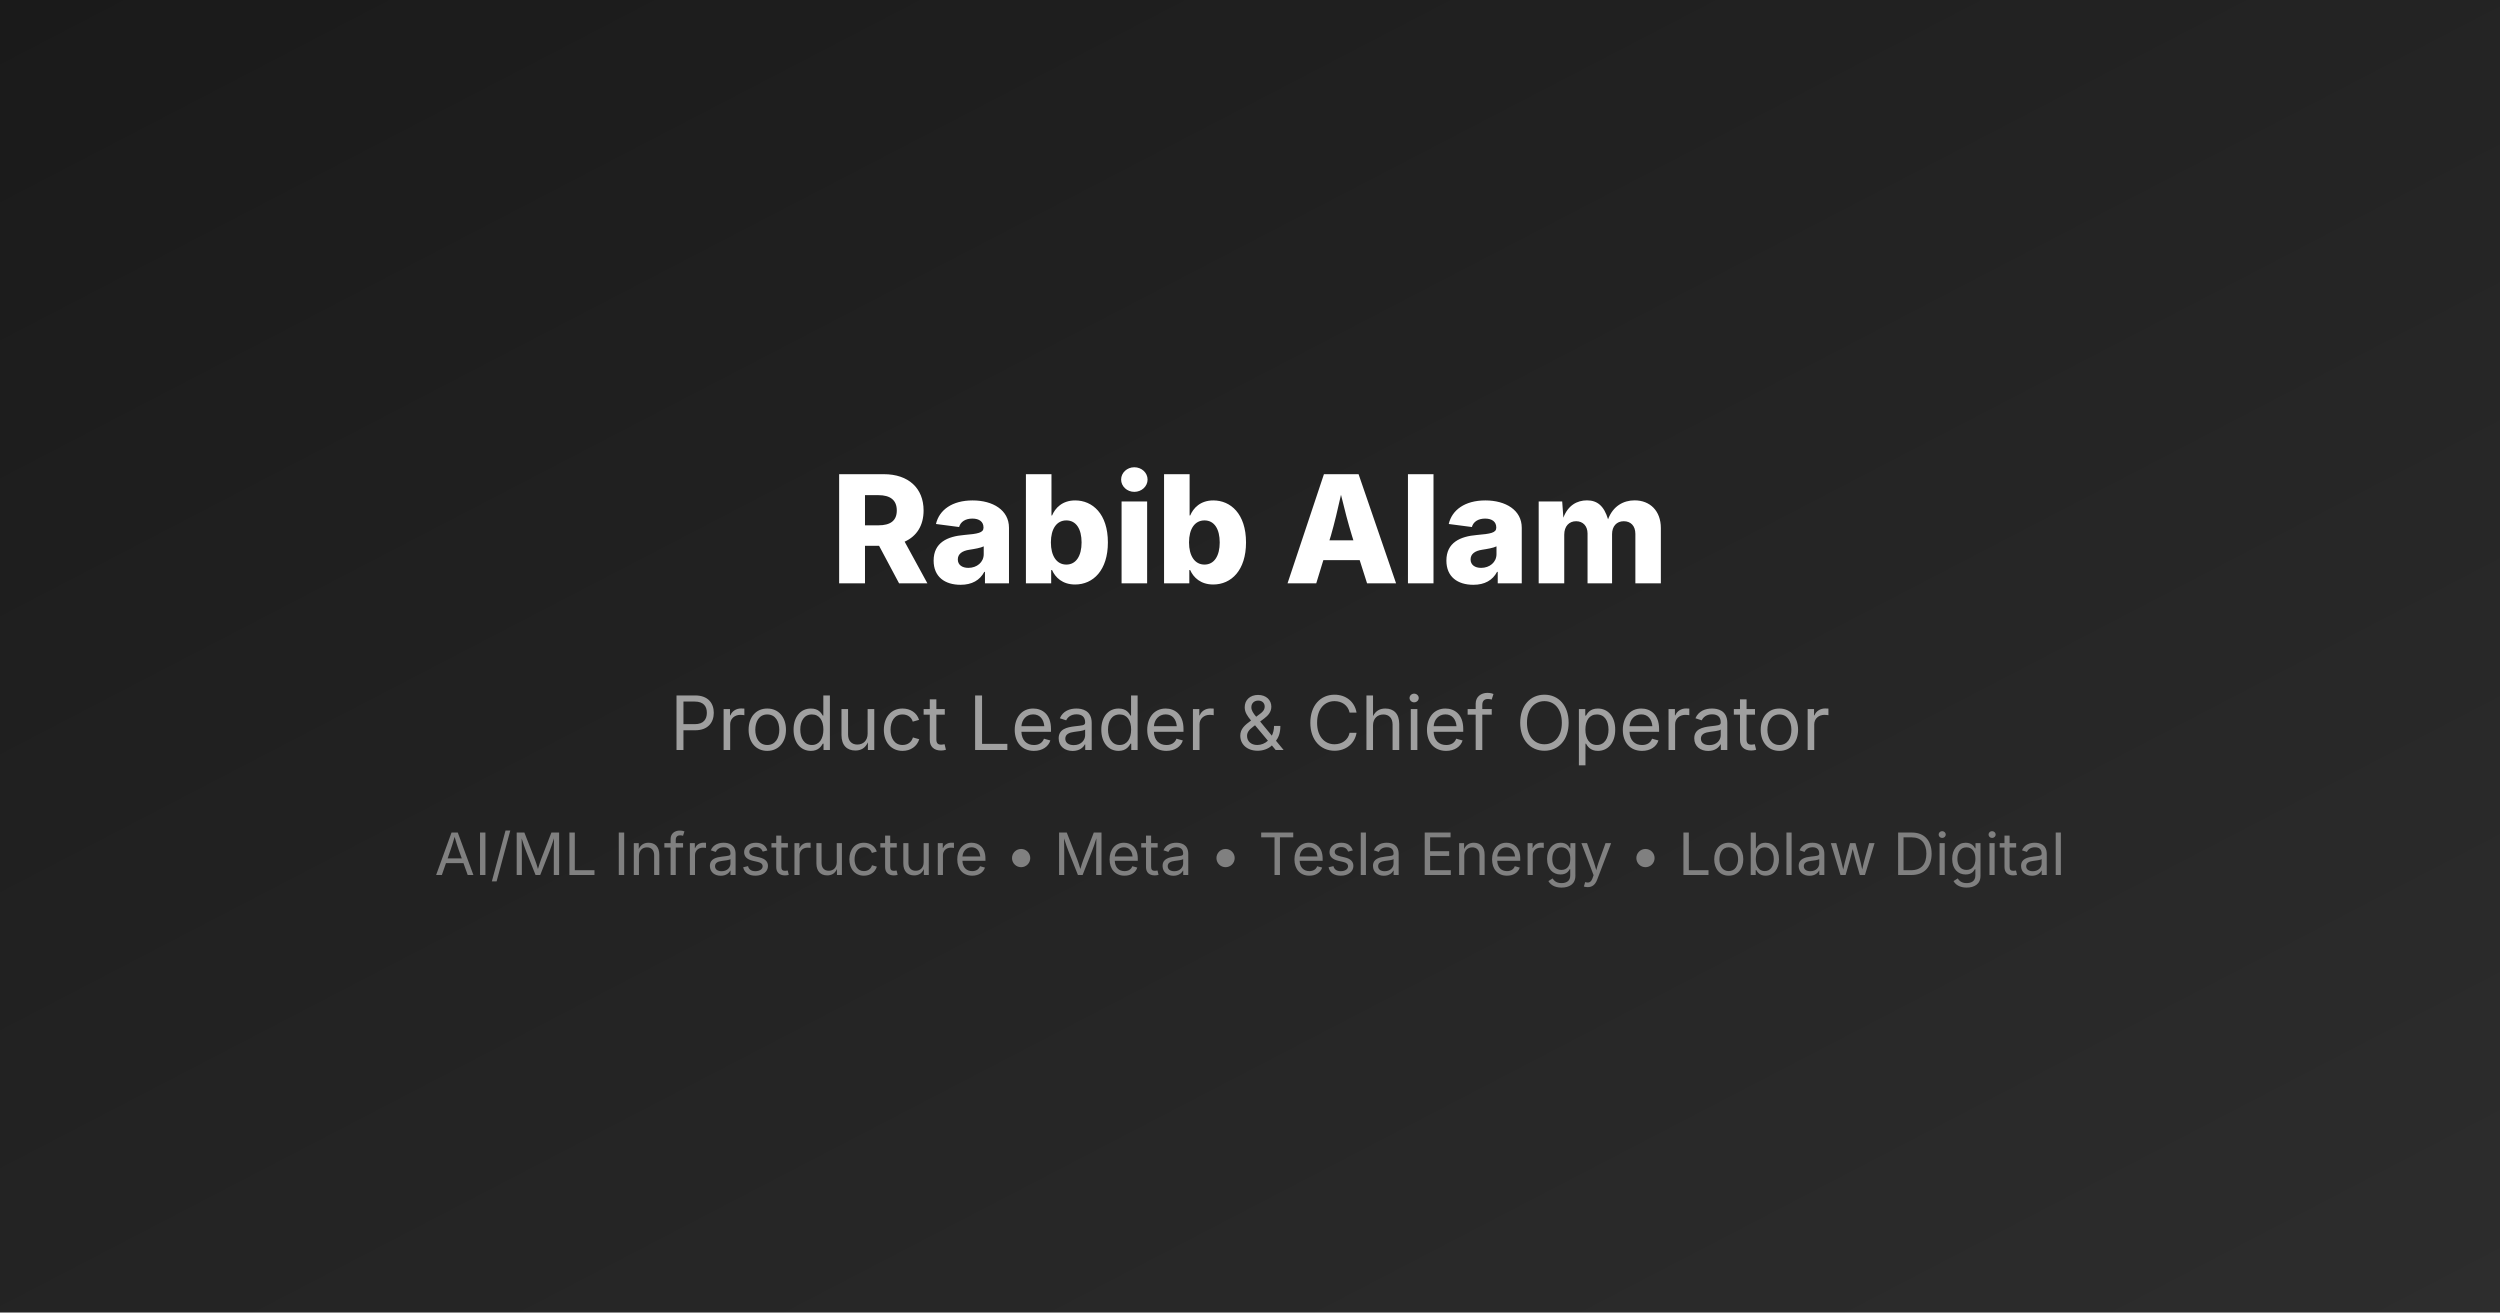
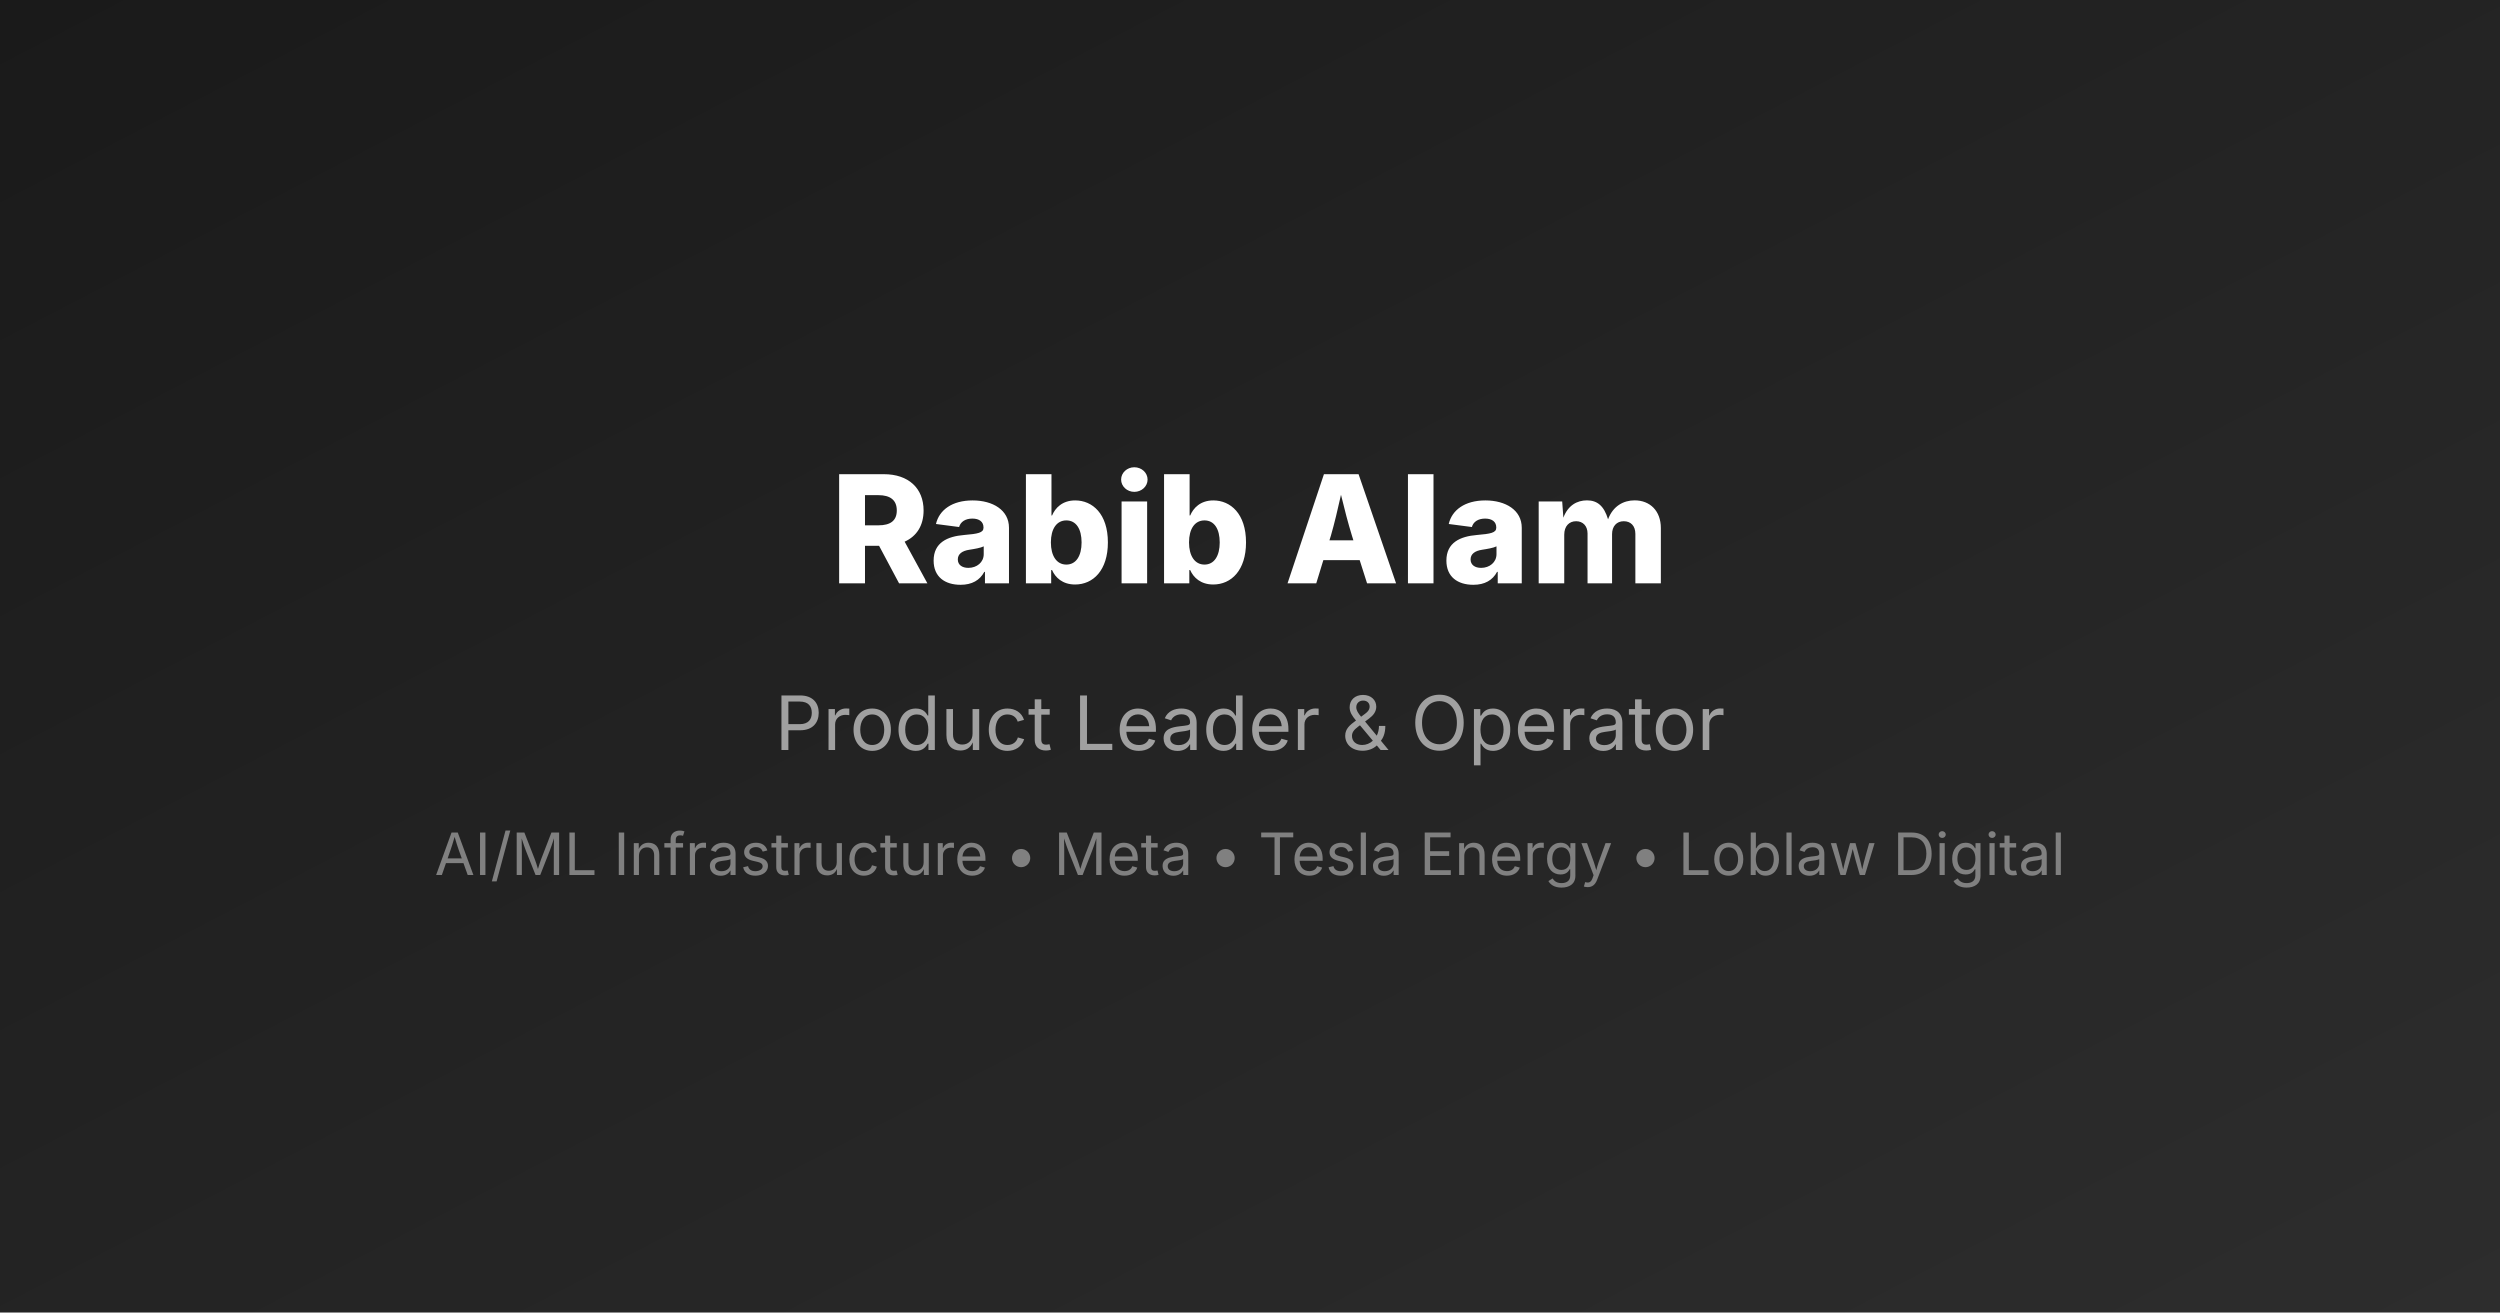
<svg xmlns="http://www.w3.org/2000/svg" viewBox="0 0 1200 630">
  <defs>
    <linearGradient id="grad" x1="0%" y1="0%" x2="100%" y2="100%">
      <stop offset="0%" style="stop-color:#1a1a1a;stop-opacity:1" />
      <stop offset="100%" style="stop-color:#2d2d2d;stop-opacity:1" />
    </linearGradient>
  </defs>
  <rect width="1200" height="630" fill="url(#grad)" />
  <text x="600" y="280" font-family="Inter, sans-serif" font-size="72" font-weight="800" fill="#ffffff" text-anchor="middle">Rabib Alam</text>
-   <text x="600" y="360" font-family="Inter, sans-serif" font-size="36" font-weight="400" fill="#a0a0a0" text-anchor="middle">Product Leader &amp; Chief Operator</text>
+   <text x="600" y="360" font-family="Inter, sans-serif" font-size="36" font-weight="400" fill="#a0a0a0" text-anchor="middle">Product Leader &amp; Operator</text>
  <text x="600" y="420" font-family="Inter, sans-serif" font-size="28" font-weight="400" fill="#808080" text-anchor="middle">AI/ML Infrastructure • Meta • Tesla Energy • Loblaw Digital</text>
</svg>
